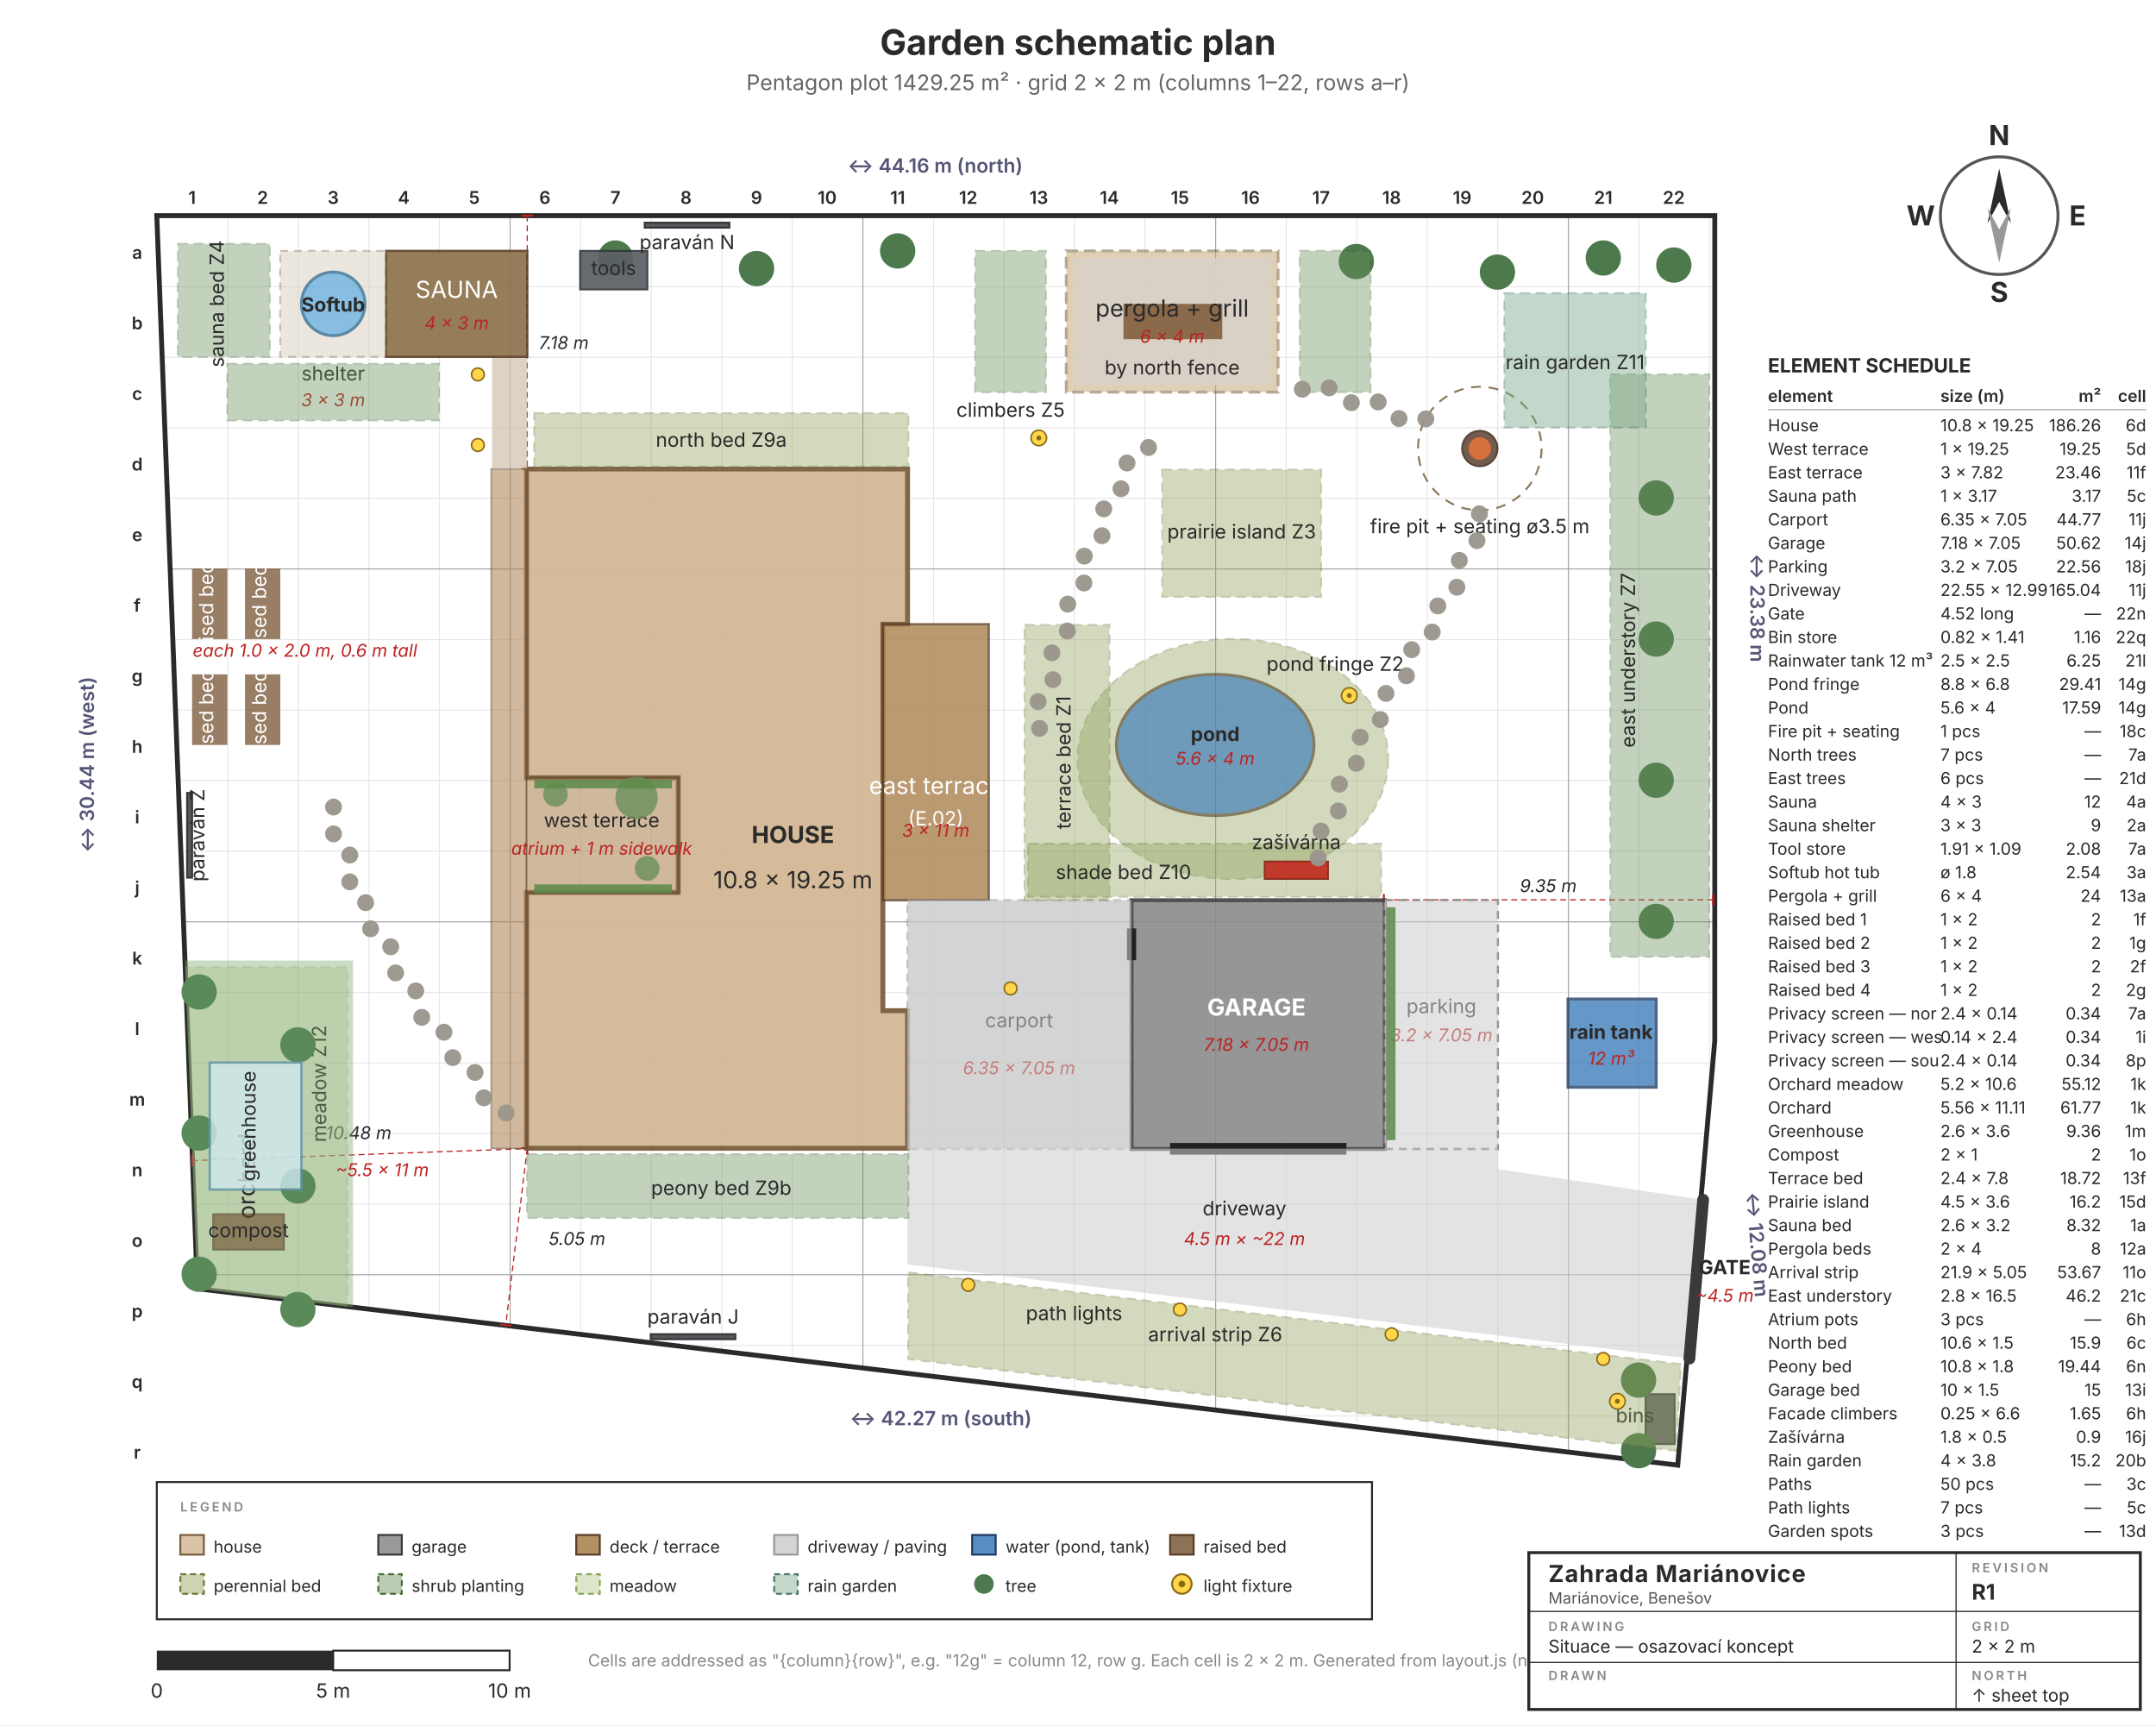
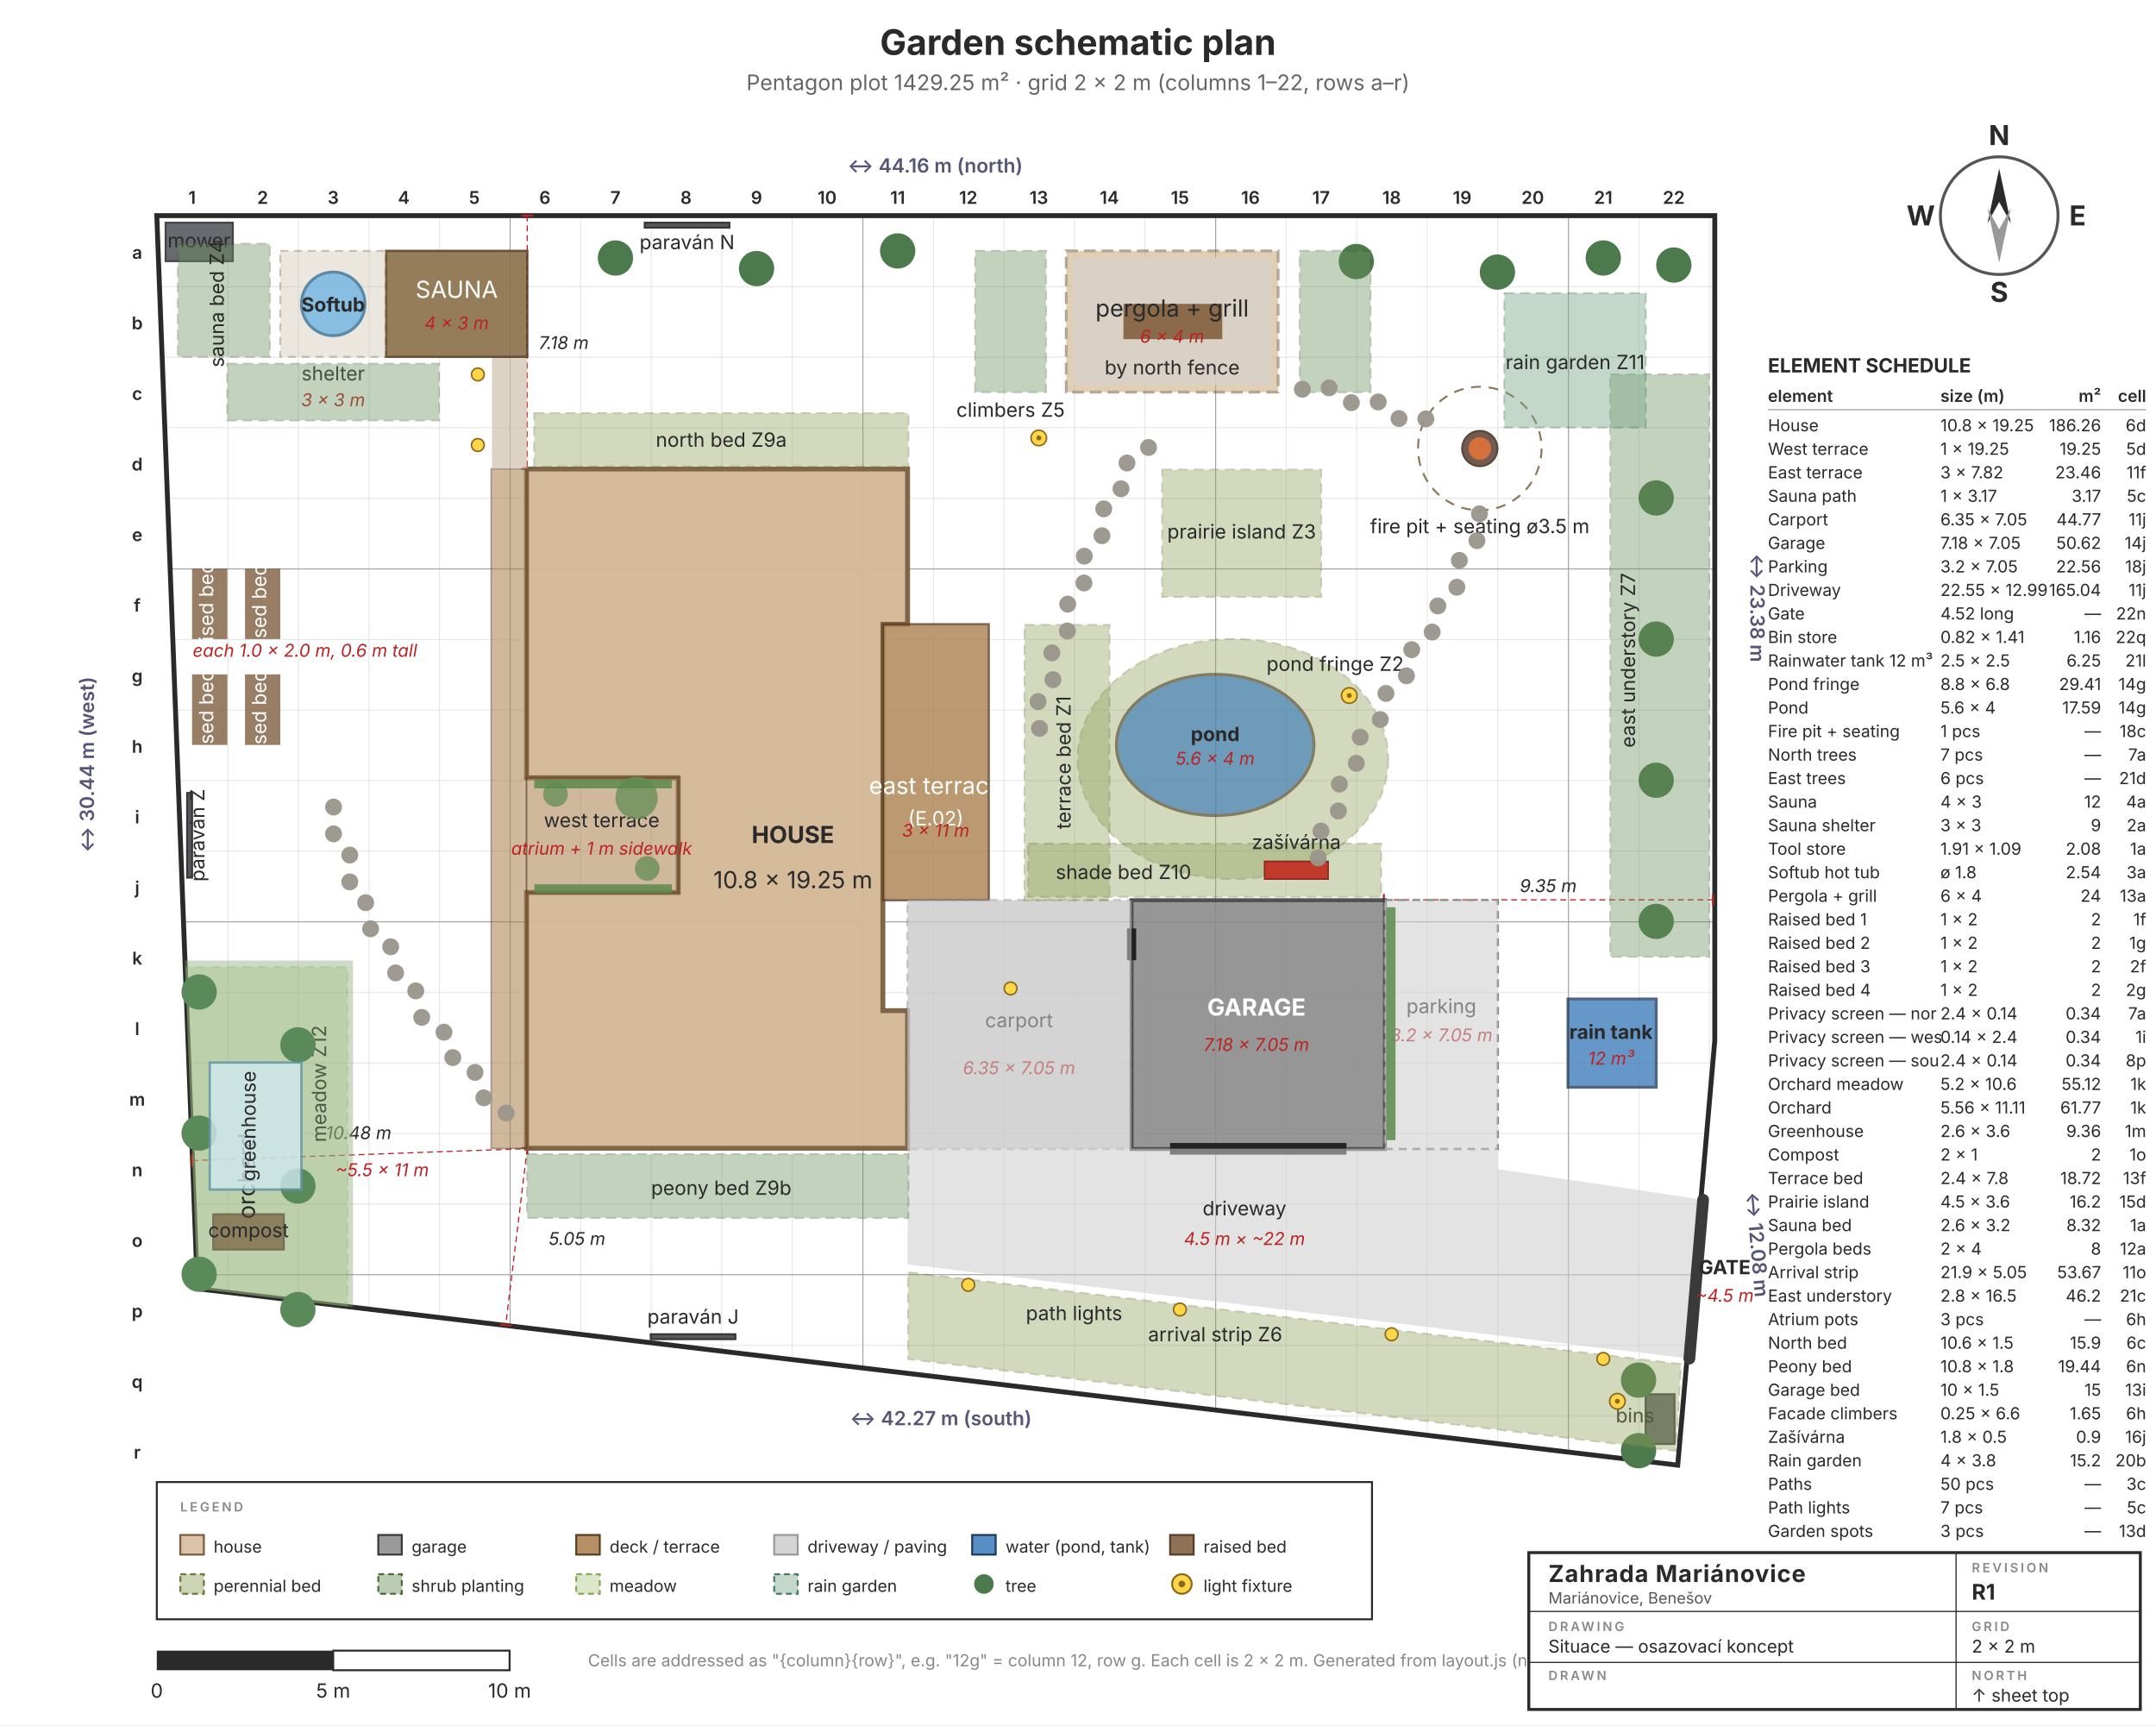
<svg xmlns="http://www.w3.org/2000/svg" viewBox="0 0 1100 880" font-family="-apple-system, BlinkMacSystemFont, sans-serif">
  <defs>
    <pattern id="cellgrid" width="36" height="36" patternUnits="userSpaceOnUse">
      <path d="M 36 0 L 0 0 0 36" fill="none" stroke="#d8d8d8" stroke-width="0.6" />
    </pattern>
    <pattern id="majorgrid" x="0" y="0" width="180" height="180" patternUnits="userSpaceOnUse">
      <rect width="180" height="180" fill="url(#cellgrid)" />
      <path d="M 180 0 L 0 0 0 180" fill="none" stroke="#a0a0a0" stroke-width="1" />
    </pattern>
    <clipPath id="plotShape">
      <polygon points="0,0 794.88,0 794.88,420.84 775.98,637.38 20.7,547.38" />
    </clipPath>
  </defs>
  <style>
    text { font-family: -apple-system, sans-serif; fill: #2a2a2a; }
    .title { font-size: 18px; font-weight: 700; text-anchor: middle; }
    .subtitle { font-size: 11px; fill: #666; text-anchor: middle; }
    .lbl { font-size: 12px; text-anchor: middle; }
    .lbl-w { font-size: 12px; text-anchor: middle; fill: white; }
    .lbl-sm { font-size: 10px; text-anchor: middle; }
    .lbl-sm-w { font-size: 10px; text-anchor: middle; fill: white; }
    .compass { font-size: 14px; font-weight: 700; text-anchor: middle; }
    .strana { font-size: 10px; fill: #557; font-weight: 600; text-anchor: middle; }
    .dim { font-size: 9px; fill: #b22; text-anchor: middle; font-style: italic; }
    .axis { font-size: 9px; fill: #555; text-anchor: middle; font-weight: 600; }
    .tb-proj { font-size: 12px; font-weight: 700; letter-spacing: 0.4px; }
    .tb-sub { font-size: 8px; fill: #555; }
    .tb-lbl { font-size: 6.5px; fill: #888; font-weight: 600; letter-spacing: 1.2px; }
    .tb-val { font-size: 9px; }
    .tb-rev { font-size: 11px; font-weight: 700; }
    .leg { font-size: 8.5px; }
    .note { font-size: 8.5px; fill: #888; }
  </style>
  <rect x="0" y="0" width="1100" height="880" fill="white" />
  <text x="550" y="28" class="title">Garden schematic plan</text>
  <text x="550" y="46" class="subtitle">Pentagon plot 1429.25 m² · grid 2 × 2 m (columns 1–22, rows a–r)</text>
  <g transform="translate(80, 110)">
    <g clip-path="url(#plotShape)">
      <rect x="-50" y="-10" width="900" height="700" fill="url(#majorgrid)" />
    </g>
    <polygon points="0,0 794.88,0 794.88,420.84 775.98,637.38 20.7,547.38" fill="none" stroke="#2a2a2a" stroke-width="2.5" />
    <g class="axis-labels" font-size="9" fill="#555" text-anchor="middle" font-weight="600">
      <text x="18" y="-6">1</text>
      <text x="54" y="-6">2</text>
      <text x="90" y="-6">3</text>
      <text x="126" y="-6">4</text>
      <text x="162" y="-6">5</text>
      <text x="198" y="-6">6</text>
      <text x="234" y="-6">7</text>
      <text x="270" y="-6">8</text>
      <text x="306" y="-6">9</text>
      <text x="342" y="-6">10</text>
      <text x="378" y="-6">11</text>
      <text x="414" y="-6">12</text>
      <text x="450" y="-6">13</text>
      <text x="486" y="-6">14</text>
      <text x="522" y="-6">15</text>
      <text x="558" y="-6">16</text>
      <text x="594" y="-6">17</text>
      <text x="630" y="-6">18</text>
      <text x="666" y="-6">19</text>
      <text x="702" y="-6">20</text>
      <text x="738" y="-6">21</text>
      <text x="774" y="-6">22</text>
    </g>
    <g class="axis-labels" font-size="9" fill="#555" text-anchor="middle" font-weight="600">
      <text x="-10" y="22">a</text>
      <text x="-10" y="58">b</text>
      <text x="-10" y="94">c</text>
      <text x="-10" y="130">d</text>
      <text x="-10" y="166">e</text>
      <text x="-10" y="202">f</text>
      <text x="-10" y="238">g</text>
      <text x="-10" y="274">h</text>
      <text x="-10" y="310">i</text>
      <text x="-10" y="346">j</text>
      <text x="-10" y="382">k</text>
      <text x="-10" y="418">l</text>
      <text x="-10" y="454">m</text>
      <text x="-10" y="490">n</text>
      <text x="-10" y="526">o</text>
      <text x="-10" y="562">p</text>
      <text x="-10" y="598">q</text>
      <text x="-10" y="634">r</text>
    </g>
    <text x="397.08" y="-21.96" class="strana">↔ 44.16 m (north)</text>
    <text x="813.06" y="199.98" class="strana" transform="rotate(90, 813.06, 199.98)">↔ 23.38 m</text>
    <text x="813.06" y="525.06" class="strana" transform="rotate(85, 813.06, 525.06)">↔ 12.08 m</text>
    <text x="399.96" y="617.04" class="strana">↔ 42.27 m (south)</text>
    <text x="-32.04" y="280.08" class="strana" transform="rotate(-90, -32.04, 280.08)">↔ 30.44 m (west)</text>
    <g stroke="#b22" stroke-width="0.6" fill="#b22">
      <line x1="189" y1="0" x2="189" y2="129.06" stroke-dasharray="3,2" />
      <line x1="186" y1="0" x2="192" y2="0" stroke-width="1" />
      <line x1="186" y1="129.06" x2="192" y2="129.06" stroke-width="1" />
      <text x="194.94" y="68.04" font-size="9" font-style="italic" stroke="none" text-anchor="start">7.18 m</text>
      <line x1="18" y1="482.04" x2="189" y2="475.92" stroke-dasharray="3,2" />
      <line x1="18.11" y1="485.04" x2="17.89" y2="479.04" stroke-width="1" />
      <line x1="189.11" y1="478.92" x2="188.89" y2="472.92" stroke-width="1" />
      <text x="102.96" y="471.06" font-size="9" font-style="italic" stroke="none" text-anchor="middle">10.48 m</text>
      <line x1="189" y1="475.92" x2="178.02" y2="565.92" stroke-dasharray="3,2" />
      <line x1="186.02" y1="475.56" x2="191.98" y2="476.28" stroke-width="1" />
      <line x1="175.04" y1="565.56" x2="181" y2="566.28" stroke-width="1" />
      <text x="199.98" y="525.06" font-size="9" font-style="italic" stroke="none" text-anchor="start">5.05 m</text>
      <line x1="626.04" y1="349.02" x2="793.98" y2="349.02" stroke-dasharray="3,2" />
      <line x1="626.04" y1="352.02" x2="626.04" y2="346.02" stroke-width="1" />
      <line x1="793.98" y1="352.02" x2="793.98" y2="346.02" stroke-width="1" />
      <text x="709.92" y="345.06" font-size="9" font-style="italic" stroke="none" text-anchor="middle">9.35 m</text>
    </g>
    <g class="el" data-id="house">
      <polygon points="188.64,129.24 383.04,129.24 383.04,208.44 370.44,208.44 370.44,405.54 383.04,405.54 383.04,475.74 188.64,475.74 188.64,345.24 266.04,345.24 266.04,286.74 188.64,286.74" fill="#d4b896" opacity="0.95" stroke="#7a5e3e" stroke-width="2.5" />
      <text x="324.54" y="320.04" class="lbl" font-size="20" font-weight="700">HOUSE</text>
      <text x="324.54" y="343.08" class="lbl">10.8 × 19.25 m</text>
    </g>
    <g class="el" data-id="westTerrace">
      <rect x="170.64" y="129.24" width="18" height="346.5" fill="#a87d4a" opacity="0.55" stroke="#5a3e25" stroke-width="0.8" />
      <rect x="188.64" y="286.74" width="77.4" height="58.5" fill="#a87d4a" opacity="0.55" stroke="#5a3e25" stroke-width="0.8" />
      <text x="226.98" y="311.94" class="lbl-sm">west terrace</text>
      <text x="226.98" y="325.98" class="dim">atrium + 1 m sidewalk</text>
    </g>
    <g class="el" data-id="eastTerrace">
      <rect x="370.44" y="208.44" width="54" height="140.76" fill="#a87d4a" opacity="0.78" stroke="#5a3e25" stroke-width="1.2" />
      <text x="397.44" y="295.02" class="lbl-w">east terrace</text>
      <text x="397.44" y="311.04" class="lbl-sm-w">(E.02)</text>
      <text x="397.44" y="316.8" class="dim" fill="#fff">3 × 11 m</text>
    </g>
    <g class="el" data-id="saunaPath">
      <rect x="171" y="72" width="18" height="57.06" fill="#cdc1ad" opacity="0.7" />
    </g>
    <g class="el" data-id="carport">
      <rect x="383.04" y="349.2" width="114.3" height="126.9" fill="#bdbdbd" opacity="0.5" stroke="#888" stroke-width="1.2" stroke-dasharray="4,3" />
      <text x="439.92" y="414" class="lbl-sm">carport</text>
      <text x="439.92" y="437.94" class="dim">6.35 × 7.05 m</text>
    </g>
    <g class="el" data-id="garage">
      <rect x="497.34" y="349.2" width="129.24" height="126.9" fill="#888" opacity="0.88" stroke="#3a3a3a" stroke-width="2" />
      <rect x="516.96" y="473.04" width="90" height="5.94" fill="#222" />
      <rect x="495" y="363.6" width="4.68" height="16.2" fill="#222" />
      <text x="561.06" y="408.06" class="lbl-w" font-size="14" font-weight="700">GARAGE</text>
      <text x="561.06" y="426.06" class="dim" fill="#fff">7.18 × 7.05 m</text>
    </g>
    <g class="el" data-id="parking">
      <rect x="626.58" y="349.2" width="57.6" height="126.9" fill="none" stroke="#888" stroke-width="1.2" stroke-dasharray="4,3" />
      <text x="655.38" y="406.8" class="lbl-sm" fill="#666">parking</text>
      <text x="655.38" y="421.2" class="dim">3.2 × 7.05 m</text>
    </g>
    <g class="el" data-id="driveway">
      <polygon points="383.04,349.2 497.34,349.2 497.34,475.92 626.58,475.92 626.58,349.2 684.18,349.2 684.18,486.36 788.94,502.02 781.92,583.02 383.04,534.96" fill="#cccccc" opacity="0.55" />
      <text x="554.94" y="509.94" class="lbl-sm">driveway</text>
      <text x="554.94" y="525.06" class="dim">4.5 m × ~22 m</text>
    </g>
    <g class="el" data-id="gate">
      <line x1="788.94" y1="502.02" x2="781.92" y2="583.02" fill="none" stroke="#3a3a3a" stroke-width="6" stroke-linecap="round" />
      <text x="799.92" y="540" class="lbl-sm" font-weight="700" text-anchor="start">GATE</text>
      <text x="799.92" y="554.04" class="dim" text-anchor="start">~4.5 m</text>
    </g>
    <g class="el" data-id="binStore">
      <g clip-path="url(#plotShape)">
        <rect x="759.6" y="601.2" width="14.76" height="25.38" fill="#5a5e64" opacity="0.92" stroke="#33363a" stroke-width="1" />
      </g>
      <text x="754.2" y="615.6" class="lbl-sm" fill="#333" text-anchor="end">bins</text>
    </g>
    <g class="el" data-id="rainTank">
      <rect x="720" y="399.6" width="45" height="45" fill="#3a7ab8" opacity="0.78" stroke="#1f3a5f" stroke-width="1.5" />
      <text x="741.96" y="419.94" class="lbl-sm" fill="#fff" font-weight="700">rain tank</text>
      <text x="741.96" y="433.08" class="dim" fill="#fff">12 m³</text>
    </g>
    <g class="el" data-id="pondFringe">
      <ellipse cx="549" cy="277.2" rx="79.2" ry="61.2" fill="#8fa05a" opacity="0.4" stroke="#6a7a3a" stroke-width="1" stroke-dasharray="5,3" />
      <text x="601.2" y="232.2" class="lbl-sm" fill="#3a5a28">pond fringe Z2</text>
    </g>
    <g class="el" data-id="pond">
      <ellipse cx="540" cy="270" rx="50.4" ry="36" fill="#3a7ab8" opacity="0.65" stroke="#5a4a30" stroke-width="1.5" />
      <text x="540" y="268.02" class="lbl-sm" fill="#fff" font-weight="700">pond</text>
      <text x="540" y="280.08" class="dim" fill="#fff">5.6 × 4 m</text>
    </g>
    <g class="el" data-id="firePit">
      <circle cx="675" cy="118.8" r="31.5" fill="none" stroke="#8a7a5a" stroke-width="1" stroke-dasharray="5,4" />
      <circle cx="675" cy="118.8" r="9" fill="#5a4030" opacity="0.85" stroke="#3a2818" stroke-width="1" />
      <circle cx="675" cy="118.8" r="5.76" fill="#ff7733" opacity="0.7" />
      <text x="675" y="162" class="lbl-sm" fill="#5a4828">fire pit + seating ø3.5 m</text>
    </g>
    <g class="el" data-id="northTrees">
      <circle cx="234" cy="21.6" r="9" fill="#4d7a4d" />
      <circle cx="306" cy="27" r="9" fill="#4d7a4d" />
      <circle cx="378" cy="18" r="9" fill="#4d7a4d" />
      <circle cx="612" cy="23.4" r="9" fill="#4d7a4d" />
      <circle cx="684" cy="28.8" r="9" fill="#4d7a4d" />
      <circle cx="738" cy="21.6" r="9" fill="#4d7a4d" />
      <circle cx="774" cy="25.2" r="9" fill="#4d7a4d" />
    </g>
    <g class="el" data-id="eastTrees">
      <circle cx="765" cy="144" r="9" fill="#4d7a4d" />
      <circle cx="765" cy="216" r="9" fill="#4d7a4d" />
      <circle cx="765" cy="288" r="9" fill="#4d7a4d" />
      <circle cx="765" cy="360" r="9" fill="#4d7a4d" />
      <circle cx="756" cy="594" r="9" fill="#4d7a4d" />
      <circle cx="756" cy="630" r="9" fill="#4d7a4d" />
    </g>
    <g class="el" data-id="sauna">
      <rect x="117" y="18" width="72" height="54" fill="#8b6f47" opacity="0.9" stroke="#5a3e25" stroke-width="1.2" />
      <text x="153" y="41.94" class="lbl-w">SAUNA</text>
      <text x="153" y="57.96" class="dim" fill="#fff">4 × 3 m</text>
    </g>
    <g class="el" data-id="saunaShelter">
      <rect x="63" y="18" width="54" height="54" fill="#cdc1ad" opacity="0.4" stroke="#7a5e3e" stroke-width="1" stroke-dasharray="4,3" />
      <text x="90" y="84.06" class="lbl-sm" fill="#5a4828">shelter</text>
      <text x="90" y="97.2" class="dim">3 × 3 m</text>
    </g>
    <g class="el" data-id="toolStore">
-       <rect x="216" y="18" width="34.29" height="19.62" fill="#5a5e64" opacity="0.92" stroke="#33363a" stroke-width="1" />
-       <text x="233.1" y="30.24" class="lbl-sm" fill="#fff">tools</text>
+       <g clip-path="url(#plotShape)">
+         <rect x="4.5" y="3.6" width="34.29" height="19.62" fill="#5a5e64" opacity="0.92" stroke="#33363a" stroke-width="1" />
+       </g>
+       <text x="21.6" y="16.2" class="lbl-sm" fill="#fff">mower</text>
    </g>
    <g class="el" data-id="softub">
      <circle cx="90" cy="45" r="16.2" fill="#5dade2" opacity="0.7" stroke="#1f618d" stroke-width="1.5" />
      <text x="90" y="48.96" class="lbl-sm" fill="#1f3a5f" font-weight="700">Softub</text>
    </g>
    <g class="el" data-id="pergola">
      <rect x="464.04" y="18" width="108" height="72" fill="#c8a878" opacity="0.55" stroke="#7a5e3e" stroke-width="1.5" stroke-dasharray="6,3" />
      <rect x="467.64" y="21.6" width="100.8" height="64.8" fill="#d8d2c8" opacity="0.9" />
      <rect x="493.2" y="45" width="50.4" height="18" fill="#8a6a4a" />
      <text x="518.04" y="51.48" class="lbl">pergola + grill</text>
      <text x="518.04" y="64.8" class="dim">6 × 4 m</text>
      <text x="518.04" y="81" class="lbl-sm" fill="#5a4828">by north fence</text>
    </g>
    <g class="el" data-id="raisedBed1">
      <rect x="18" y="180" width="18" height="36" fill="#7a5a3a" opacity="0.78" />
      <text x="28.8" y="198" class="lbl-sm-w" transform="rotate(-90, 28.8, 198)">raised bed 1</text>
    </g>
    <g class="el" data-id="raisedBed2">
      <rect x="18" y="234" width="18" height="36" fill="#7a5a3a" opacity="0.78" />
      <text x="28.8" y="252" class="lbl-sm-w" transform="rotate(-90, 28.8, 252)">raised bed 2</text>
    </g>
    <g class="el" data-id="raisedBed3">
      <rect x="45" y="180" width="18" height="36" fill="#7a5a3a" opacity="0.78" />
      <text x="55.8" y="198" class="lbl-sm-w" transform="rotate(-90, 55.8, 198)">raised bed 3</text>
    </g>
    <g class="el" data-id="raisedBed4">
      <rect x="45" y="234" width="18" height="36" fill="#7a5a3a" opacity="0.78" />
      <text x="55.8" y="252" class="lbl-sm-w" transform="rotate(-90, 55.8, 252)">raised bed 4</text>
      <text x="75.6" y="225" class="dim" text-anchor="start">each 1.0 × 2.0 m, 0.6 m tall</text>
    </g>
    <g class="el" data-id="screenNorth">
      <rect x="248.94" y="3.6" width="43.2" height="2.52" fill="#4a4a4e" opacity="0.92" stroke="#26262a" stroke-width="1" />
      <text x="270.54" y="17.1" class="lbl-sm" fill="#3a3a3e">paraván N</text>
    </g>
    <g class="el" data-id="screenWest">
      <rect x="15.48" y="294.48" width="2.52" height="43.2" fill="#4a4a4e" opacity="0.92" stroke="#26262a" stroke-width="1" />
      <text x="24.3" y="316.08" class="lbl-sm" fill="#3a3a3e" transform="rotate(-90, 24.3, 316.08)">paraván Z</text>
    </g>
    <g class="el" data-id="screenSouth">
      <rect x="252" y="570.6" width="43.2" height="2.52" fill="#4a4a4e" opacity="0.92" stroke="#26262a" stroke-width="1" />
      <text x="273.6" y="565.2" class="lbl-sm" fill="#3a3a3e">paraván J</text>
    </g>
    <g class="el" data-id="orchardMeadow">
      <g clip-path="url(#plotShape)">
        <rect x="3.6" y="383.4" width="93.6" height="190.8" fill="#b5c98a" opacity="0.35" stroke="#8aa85a" stroke-width="1" stroke-dasharray="5,3" />
      </g>
      <text x="86.4" y="442.8" class="lbl-sm" fill="#3a5a28" transform="rotate(-90, 86.4, 442.8)">meadow Z12</text>
    </g>
    <g class="el" data-id="orchard">
      <g clip-path="url(#plotShape)">
        <rect x="0" y="379.98" width="100.08" height="199.98" fill="#7fa66f" opacity="0.4" />
      </g>
      <circle cx="21.6" cy="396" r="9" fill="#5a8a5a" />
      <circle cx="72" cy="423" r="9" fill="#5a8a5a" />
      <circle cx="21.6" cy="468" r="9" fill="#5a8a5a" />
      <circle cx="72" cy="495" r="9" fill="#5a8a5a" />
      <circle cx="21.6" cy="540" r="9" fill="#5a8a5a" />
      <circle cx="72" cy="558" r="9" fill="#5a8a5a" />
      <text x="50.04" y="489.96" class="lbl" transform="rotate(-90, 50.04, 489.96)">orchard</text>
      <text x="115.02" y="489.96" class="dim" text-anchor="start">~5.5 × 11 m</text>
    </g>
    <g class="el" data-id="greenhouse">
      <g clip-path="url(#plotShape)">
        <rect x="27" y="432" width="46.8" height="64.8" fill="#cfe8ef" opacity="0.8" stroke="#5f93a8" stroke-width="1.2" />
      </g>
      <text x="50.4" y="464.4" class="lbl-sm" fill="#245a6a" transform="rotate(-90, 50.4, 464.4)">greenhouse</text>
    </g>
    <g class="el" data-id="compost">
      <g clip-path="url(#plotShape)">
        <rect x="28.8" y="509.4" width="36" height="18" fill="#6a4a2a" opacity="0.6" stroke="#4a3218" stroke-width="1" />
      </g>
      <text x="46.8" y="521.1" class="lbl-sm" fill="#fff">compost</text>
    </g>
    <g class="el" data-id="bedTerrace">
      <rect x="442.8" y="208.8" width="43.2" height="140.4" fill="#8fa05a" opacity="0.4" stroke="#6a7a3a" stroke-width="1" stroke-dasharray="5,3" />
      <text x="466.2" y="279" class="lbl-sm" fill="#3a5a28" transform="rotate(-90, 466.2, 279)">terrace bed Z1</text>
    </g>
    <g class="el" data-id="prairieIsland">
      <rect x="513" y="129.6" width="81" height="64.8" fill="#8fa05a" opacity="0.4" stroke="#6a7a3a" stroke-width="1" stroke-dasharray="5,3" />
      <text x="553.5" y="164.7" class="lbl-sm" fill="#3a5a28">prairie island Z3</text>
    </g>
    <g class="el" data-id="saunaBed">
      <rect x="10.8" y="14.4" width="46.8" height="57.6" fill="#6a8e5a" opacity="0.4" stroke="#4a6e3a" stroke-width="1" stroke-dasharray="5,3" />
      <rect x="36" y="75.6" width="108" height="28.8" fill="#6a8e5a" opacity="0.4" stroke="#4a6e3a" stroke-width="1" stroke-dasharray="5,3" />
      <text x="34.2" y="45" class="lbl-sm" fill="#3a5a28" transform="rotate(-90, 34.2, 45)">sauna bed Z4</text>
    </g>
    <g class="el" data-id="pergolaBeds">
      <rect x="417.6" y="18" width="36" height="72" fill="#6a8e5a" opacity="0.4" stroke="#4a6e3a" stroke-width="1" stroke-dasharray="5,3" />
      <rect x="583.2" y="18" width="36" height="72" fill="#6a8e5a" opacity="0.4" stroke="#4a6e3a" stroke-width="1" stroke-dasharray="5,3" />
      <text x="435.6" y="102.6" class="lbl-sm" fill="#3a5a28">climbers Z5</text>
    </g>
    <g class="el" data-id="arrivalStrip">
      <polygon points="383.4,539.1 777.6,585.9 774.9,630 383.4,583.2" fill="#8fa05a" opacity="0.4" stroke="#6a7a3a" stroke-width="1" stroke-dasharray="5,3" />
      <text x="540" y="574.2" class="lbl-sm" fill="#3a5a28">arrival strip Z6</text>
    </g>
    <g class="el" data-id="eastUnderstory">
      <rect x="741.6" y="81" width="50.4" height="297" fill="#6a8e5a" opacity="0.4" stroke="#4a6e3a" stroke-width="1" stroke-dasharray="5,3" />
      <text x="754.2" y="226.8" class="lbl-sm" fill="#3a5a28" transform="rotate(-90, 754.2, 226.8)">east understory Z7</text>
    </g>
    <g class="el" data-id="atriumPots">
      <circle cx="203.4" cy="295.2" r="6.3" fill="#6a8e5a" opacity="0.8" />
      <circle cx="244.8" cy="297" r="10.8" fill="#6a8e5a" opacity="0.8" />
      <circle cx="250.2" cy="333" r="6.3" fill="#6a8e5a" opacity="0.8" />
    </g>
    <g class="el" data-id="northFoundation">
      <rect x="192.6" y="100.8" width="190.8" height="27" fill="#8fa05a" opacity="0.4" stroke="#6a7a3a" stroke-width="1" stroke-dasharray="5,3" />
      <text x="288" y="117.9" class="lbl-sm" fill="#3a5a28">north bed Z9a</text>
    </g>
    <g class="el" data-id="southFoundation">
      <rect x="189" y="478.8" width="194.4" height="32.4" fill="#6a8e5a" opacity="0.4" stroke="#4a6e3a" stroke-width="1" stroke-dasharray="5,3" />
      <text x="288" y="499.5" class="lbl-sm" fill="#3a5a28">peony bed Z9b</text>
    </g>
    <g class="el" data-id="garageFaceBed">
      <rect x="444.6" y="320.4" width="180" height="27" fill="#8fa05a" opacity="0.4" stroke="#6a7a3a" stroke-width="1" stroke-dasharray="5,3" />
      <text x="493.2" y="338.4" class="lbl-sm" fill="#3a5a28">shade bed Z10</text>
    </g>
    <g class="el" data-id="facadeClimbers">
      <rect x="627.48" y="352.8" width="4.5" height="118.8" fill="#5a8a4a" opacity="0.85" />
      <rect x="192.6" y="287.64" width="70.2" height="4.5" fill="#5a8a4a" opacity="0.85" />
      <rect x="192.6" y="341.1" width="70.2" height="4.5" fill="#5a8a4a" opacity="0.85" />
    </g>
    <g class="el" data-id="zasivarna">
      <rect x="565.2" y="329.4" width="32.4" height="9" fill="#c0392b" stroke="#8a2a1e" stroke-width="0.8" />
      <text x="581.4" y="323.1" class="lbl-sm" fill="#8a2a1e">zašívárna</text>
    </g>
    <g class="el" data-id="rainGarden">
      <rect x="687.6" y="39.6" width="72" height="68.4" fill="#7aa88a" opacity="0.45" stroke="#4a7a6a" stroke-width="1" stroke-dasharray="5,3" />
      <text x="723.6" y="78.3" class="lbl-sm" fill="#3a5a28">rain garden Z11</text>
    </g>
    <g class="el" data-id="steppingPaths">
      <circle cx="178.2" cy="457.74" r="4.32" fill="#9a958c" opacity="0.95" />
      <circle cx="166.86" cy="450" r="4.32" fill="#9a958c" opacity="0.95" />
      <circle cx="162.36" cy="437.04" r="4.32" fill="#9a958c" opacity="0.95" />
      <circle cx="151.02" cy="429.48" r="4.32" fill="#9a958c" opacity="0.95" />
      <circle cx="146.52" cy="416.52" r="4.32" fill="#9a958c" opacity="0.95" />
      <circle cx="135.18" cy="408.96" r="4.32" fill="#9a958c" opacity="0.95" />
      <circle cx="132.12" cy="395.46" r="4.32" fill="#9a958c" opacity="0.95" />
      <circle cx="121.86" cy="386.28" r="4.32" fill="#9a958c" opacity="0.95" />
      <circle cx="119.34" cy="372.96" r="4.32" fill="#9a958c" opacity="0.95" />
      <circle cx="109.08" cy="363.78" r="4.32" fill="#9a958c" opacity="0.95" />
      <circle cx="106.56" cy="350.46" r="4.32" fill="#9a958c" opacity="0.95" />
      <circle cx="98.46" cy="339.84" r="4.32" fill="#9a958c" opacity="0.95" />
      <circle cx="98.46" cy="326.16" r="4.32" fill="#9a958c" opacity="0.95" />
      <circle cx="90.18" cy="315.36" r="4.32" fill="#9a958c" opacity="0.95" />
      <circle cx="90.18" cy="301.68" r="4.32" fill="#9a958c" opacity="0.95" />
      <circle cx="450.36" cy="261.54" r="4.32" fill="#9a958c" opacity="0.95" />
      <circle cx="449.64" cy="247.86" r="4.32" fill="#9a958c" opacity="0.95" />
      <circle cx="457.2" cy="236.7" r="4.32" fill="#9a958c" opacity="0.95" />
      <circle cx="456.66" cy="223.02" r="4.32" fill="#9a958c" opacity="0.95" />
      <circle cx="464.58" cy="211.86" r="4.32" fill="#9a958c" opacity="0.95" />
      <circle cx="464.76" cy="198.18" r="4.32" fill="#9a958c" opacity="0.95" />
      <circle cx="473.04" cy="187.38" r="4.32" fill="#9a958c" opacity="0.95" />
      <circle cx="473.22" cy="173.7" r="4.32" fill="#9a958c" opacity="0.95" />
      <circle cx="482.22" cy="163.26" r="4.32" fill="#9a958c" opacity="0.95" />
      <circle cx="483.12" cy="149.58" r="4.32" fill="#9a958c" opacity="0.95" />
      <circle cx="491.94" cy="139.32" r="4.32" fill="#9a958c" opacity="0.95" />
      <circle cx="495" cy="126.18" r="4.32" fill="#9a958c" opacity="0.95" />
      <circle cx="505.98" cy="118.26" r="4.32" fill="#9a958c" opacity="0.95" />
      <circle cx="584.46" cy="88.56" r="4.32" fill="#9a958c" opacity="0.95" />
      <circle cx="598.14" cy="87.84" r="4.32" fill="#9a958c" opacity="0.95" />
      <circle cx="609.48" cy="95.4" r="4.32" fill="#9a958c" opacity="0.95" />
      <circle cx="623.16" cy="95.04" r="4.32" fill="#9a958c" opacity="0.95" />
      <circle cx="633.78" cy="103.5" r="4.32" fill="#9a958c" opacity="0.95" />
      <circle cx="647.46" cy="103.68" r="4.32" fill="#9a958c" opacity="0.95" />
      <circle cx="674.82" cy="152.1" r="4.32" fill="#9a958c" opacity="0.95" />
      <circle cx="673.56" cy="165.78" r="4.32" fill="#9a958c" opacity="0.95" />
      <circle cx="664.56" cy="175.86" r="4.32" fill="#9a958c" opacity="0.95" />
      <circle cx="663.3" cy="189.54" r="4.32" fill="#9a958c" opacity="0.95" />
      <circle cx="653.58" cy="199.08" r="4.32" fill="#9a958c" opacity="0.95" />
      <circle cx="650.7" cy="212.4" r="4.32" fill="#9a958c" opacity="0.95" />
      <circle cx="640.26" cy="221.4" r="4.32" fill="#9a958c" opacity="0.95" />
      <circle cx="637.56" cy="234.72" r="4.32" fill="#9a958c" opacity="0.95" />
      <circle cx="627.12" cy="243.72" r="4.32" fill="#9a958c" opacity="0.95" />
      <circle cx="624.24" cy="257.04" r="4.32" fill="#9a958c" opacity="0.95" />
      <circle cx="613.98" cy="266.04" r="4.32" fill="#9a958c" opacity="0.95" />
      <circle cx="612" cy="279.36" r="4.32" fill="#9a958c" opacity="0.95" />
      <circle cx="603.36" cy="289.98" r="4.32" fill="#9a958c" opacity="0.95" />
      <circle cx="602.82" cy="303.66" r="4.32" fill="#9a958c" opacity="0.95" />
      <circle cx="594" cy="313.92" r="4.32" fill="#9a958c" opacity="0.95" />
      <circle cx="592.56" cy="327.6" r="4.32" fill="#9a958c" opacity="0.95" />
    </g>
    <g class="el" data-id="pathLights">
      <circle cx="414" cy="545.4" r="3.24" fill="#ffd54a" stroke="#8a6a1a" stroke-width="0.8" />
      <circle cx="522" cy="558" r="3.24" fill="#ffd54a" stroke="#8a6a1a" stroke-width="0.8" />
      <circle cx="630" cy="570.6" r="3.24" fill="#ffd54a" stroke="#8a6a1a" stroke-width="0.8" />
      <circle cx="738" cy="583.2" r="3.24" fill="#ffd54a" stroke="#8a6a1a" stroke-width="0.8" />
      <circle cx="163.8" cy="81" r="3.24" fill="#ffd54a" stroke="#8a6a1a" stroke-width="0.8" />
      <circle cx="163.8" cy="117" r="3.24" fill="#ffd54a" stroke="#8a6a1a" stroke-width="0.8" />
      <circle cx="435.6" cy="394.2" r="3.24" fill="#ffd54a" stroke="#8a6a1a" stroke-width="0.8" />
      <text x="468" y="563.4" class="lbl-sm" fill="#8a6a1a">path lights</text>
    </g>
    <g class="el" data-id="gardenSpots">
      <circle cx="745.2" cy="604.8" r="3.96" fill="#ffd54a" stroke="#8a6a1a" stroke-width="0.8" />
      <circle cx="745.2" cy="604.8" r="1.26" fill="#8a6a1a" />
      <circle cx="608.4" cy="244.8" r="3.96" fill="#ffd54a" stroke="#8a6a1a" stroke-width="0.8" />
      <circle cx="608.4" cy="244.8" r="1.26" fill="#8a6a1a" />
      <circle cx="450" cy="113.4" r="3.96" fill="#ffd54a" stroke="#8a6a1a" stroke-width="0.8" />
      <circle cx="450" cy="113.4" r="1.26" fill="#8a6a1a" />
    </g>
  </g>
  <g transform="translate(1020, 110)">
    <circle cx="0" cy="0" r="30" fill="white" stroke="#555" stroke-width="1.5" />
    <path d="M 0 -24 L 6 4 L 0 -7 L -6 4 Z" fill="#2a2a2a" />
    <path d="M 0 7 L 6 -4 L 0 24 L -6 -4 Z" fill="#999" />
    <text x="0" y="-36" class="compass">N</text>
    <text x="0" y="44" class="compass">S</text>
    <text x="-40" y="5" class="compass">W</text>
    <text x="40" y="5" class="compass">E</text>
  </g>
  <g transform="translate(902, 190)" font-size="8.5" fill="#2a2a2a">
    <text x="0" y="0" font-weight="700" font-size="10">ELEMENT SCHEDULE</text>
    <text x="0" y="15" fill="#555" font-weight="600">element</text>
    <text x="88" y="15" fill="#555" font-weight="600">size (m)</text>
    <text x="170" y="15" fill="#555" font-weight="600" text-anchor="end">m²</text>
    <text x="193" y="15" fill="#555" font-weight="600" text-anchor="end">cell</text>
    <line x1="0" y1="19" x2="193" y2="19" stroke="#bbb" stroke-width="0.8" />
    <text x="0" y="30">House</text>
    <text x="88" y="30">10.8 × 19.25</text>
    <text x="170" y="30" text-anchor="end">186.26</text>
    <text x="193" y="30" text-anchor="end">6d</text>
    <text x="0" y="42">West terrace</text>
    <text x="88" y="42">1 × 19.25</text>
    <text x="170" y="42" text-anchor="end">19.25</text>
    <text x="193" y="42" text-anchor="end">5d</text>
    <text x="0" y="54">East terrace</text>
    <text x="88" y="54">3 × 7.82</text>
    <text x="170" y="54" text-anchor="end">23.46</text>
    <text x="193" y="54" text-anchor="end">11f</text>
    <text x="0" y="66">Sauna path</text>
    <text x="88" y="66">1 × 3.17</text>
    <text x="170" y="66" text-anchor="end">3.17</text>
    <text x="193" y="66" text-anchor="end">5c</text>
    <text x="0" y="78">Carport</text>
    <text x="88" y="78">6.35 × 7.05</text>
    <text x="170" y="78" text-anchor="end">44.77</text>
    <text x="193" y="78" text-anchor="end">11j</text>
    <text x="0" y="90">Garage</text>
    <text x="88" y="90">7.18 × 7.05</text>
    <text x="170" y="90" text-anchor="end">50.62</text>
    <text x="193" y="90" text-anchor="end">14j</text>
    <text x="0" y="102">Parking</text>
    <text x="88" y="102">3.2 × 7.05</text>
    <text x="170" y="102" text-anchor="end">22.56</text>
    <text x="193" y="102" text-anchor="end">18j</text>
    <text x="0" y="114">Driveway</text>
    <text x="88" y="114">22.55 × 12.99</text>
    <text x="170" y="114" text-anchor="end">165.04</text>
    <text x="193" y="114" text-anchor="end">11j</text>
    <text x="0" y="126">Gate</text>
    <text x="88" y="126">4.52 long</text>
    <text x="170" y="126" text-anchor="end">—</text>
    <text x="193" y="126" text-anchor="end">22n</text>
    <text x="0" y="138">Bin store</text>
    <text x="88" y="138">0.82 × 1.41</text>
    <text x="170" y="138" text-anchor="end">1.16</text>
    <text x="193" y="138" text-anchor="end">22q</text>
    <text x="0" y="150">Rainwater tank 12 m³</text>
    <text x="88" y="150">2.5 × 2.5</text>
    <text x="170" y="150" text-anchor="end">6.25</text>
    <text x="193" y="150" text-anchor="end">21l</text>
    <text x="0" y="162">Pond fringe</text>
    <text x="88" y="162">8.8 × 6.8</text>
    <text x="170" y="162" text-anchor="end">29.41</text>
    <text x="193" y="162" text-anchor="end">14g</text>
    <text x="0" y="174">Pond</text>
    <text x="88" y="174">5.6 × 4</text>
    <text x="170" y="174" text-anchor="end">17.59</text>
    <text x="193" y="174" text-anchor="end">14g</text>
    <text x="0" y="186">Fire pit + seating</text>
    <text x="88" y="186">1 pcs</text>
    <text x="170" y="186" text-anchor="end">—</text>
    <text x="193" y="186" text-anchor="end">18c</text>
    <text x="0" y="198">North trees</text>
    <text x="88" y="198">7 pcs</text>
    <text x="170" y="198" text-anchor="end">—</text>
    <text x="193" y="198" text-anchor="end">7a</text>
    <text x="0" y="210">East trees</text>
    <text x="88" y="210">6 pcs</text>
    <text x="170" y="210" text-anchor="end">—</text>
    <text x="193" y="210" text-anchor="end">21d</text>
    <text x="0" y="222">Sauna</text>
    <text x="88" y="222">4 × 3</text>
    <text x="170" y="222" text-anchor="end">12</text>
    <text x="193" y="222" text-anchor="end">4a</text>
    <text x="0" y="234">Sauna shelter</text>
    <text x="88" y="234">3 × 3</text>
    <text x="170" y="234" text-anchor="end">9</text>
    <text x="193" y="234" text-anchor="end">2a</text>
    <text x="0" y="246">Tool store</text>
    <text x="88" y="246">1.91 × 1.09</text>
    <text x="170" y="246" text-anchor="end">2.08</text>
-     <text x="193" y="246" text-anchor="end">7a</text>
+     <text x="193" y="246" text-anchor="end">1a</text>
    <text x="0" y="258">Softub hot tub</text>
    <text x="88" y="258">ø 1.8</text>
    <text x="170" y="258" text-anchor="end">2.54</text>
    <text x="193" y="258" text-anchor="end">3a</text>
    <text x="0" y="270">Pergola + grill</text>
    <text x="88" y="270">6 × 4</text>
    <text x="170" y="270" text-anchor="end">24</text>
    <text x="193" y="270" text-anchor="end">13a</text>
    <text x="0" y="282">Raised bed 1</text>
    <text x="88" y="282">1 × 2</text>
    <text x="170" y="282" text-anchor="end">2</text>
    <text x="193" y="282" text-anchor="end">1f</text>
    <text x="0" y="294">Raised bed 2</text>
    <text x="88" y="294">1 × 2</text>
    <text x="170" y="294" text-anchor="end">2</text>
    <text x="193" y="294" text-anchor="end">1g</text>
    <text x="0" y="306">Raised bed 3</text>
    <text x="88" y="306">1 × 2</text>
    <text x="170" y="306" text-anchor="end">2</text>
    <text x="193" y="306" text-anchor="end">2f</text>
    <text x="0" y="318">Raised bed 4</text>
    <text x="88" y="318">1 × 2</text>
    <text x="170" y="318" text-anchor="end">2</text>
    <text x="193" y="318" text-anchor="end">2g</text>
    <text x="0" y="330">Privacy screen — nor</text>
    <text x="88" y="330">2.4 × 0.14</text>
    <text x="170" y="330" text-anchor="end">0.34</text>
    <text x="193" y="330" text-anchor="end">7a</text>
    <text x="0" y="342">Privacy screen — wes</text>
    <text x="88" y="342">0.14 × 2.4</text>
    <text x="170" y="342" text-anchor="end">0.34</text>
    <text x="193" y="342" text-anchor="end">1i</text>
    <text x="0" y="354">Privacy screen — sou</text>
    <text x="88" y="354">2.4 × 0.14</text>
    <text x="170" y="354" text-anchor="end">0.34</text>
    <text x="193" y="354" text-anchor="end">8p</text>
    <text x="0" y="366">Orchard meadow</text>
    <text x="88" y="366">5.2 × 10.6</text>
    <text x="170" y="366" text-anchor="end">55.12</text>
    <text x="193" y="366" text-anchor="end">1k</text>
    <text x="0" y="378">Orchard</text>
    <text x="88" y="378">5.56 × 11.11</text>
    <text x="170" y="378" text-anchor="end">61.77</text>
    <text x="193" y="378" text-anchor="end">1k</text>
    <text x="0" y="390">Greenhouse</text>
    <text x="88" y="390">2.6 × 3.6</text>
    <text x="170" y="390" text-anchor="end">9.36</text>
    <text x="193" y="390" text-anchor="end">1m</text>
    <text x="0" y="402">Compost</text>
    <text x="88" y="402">2 × 1</text>
    <text x="170" y="402" text-anchor="end">2</text>
    <text x="193" y="402" text-anchor="end">1o</text>
    <text x="0" y="414">Terrace bed</text>
    <text x="88" y="414">2.4 × 7.8</text>
    <text x="170" y="414" text-anchor="end">18.72</text>
    <text x="193" y="414" text-anchor="end">13f</text>
    <text x="0" y="426">Prairie island</text>
    <text x="88" y="426">4.5 × 3.6</text>
    <text x="170" y="426" text-anchor="end">16.2</text>
    <text x="193" y="426" text-anchor="end">15d</text>
    <text x="0" y="438">Sauna bed</text>
    <text x="88" y="438">2.6 × 3.2</text>
    <text x="170" y="438" text-anchor="end">8.32</text>
    <text x="193" y="438" text-anchor="end">1a</text>
    <text x="0" y="450">Pergola beds</text>
    <text x="88" y="450">2 × 4</text>
    <text x="170" y="450" text-anchor="end">8</text>
    <text x="193" y="450" text-anchor="end">12a</text>
    <text x="0" y="462">Arrival strip</text>
    <text x="88" y="462">21.9 × 5.05</text>
    <text x="170" y="462" text-anchor="end">53.67</text>
    <text x="193" y="462" text-anchor="end">11o</text>
    <text x="0" y="474">East understory</text>
    <text x="88" y="474">2.8 × 16.5</text>
    <text x="170" y="474" text-anchor="end">46.2</text>
    <text x="193" y="474" text-anchor="end">21c</text>
    <text x="0" y="486">Atrium pots</text>
    <text x="88" y="486">3 pcs</text>
    <text x="170" y="486" text-anchor="end">—</text>
    <text x="193" y="486" text-anchor="end">6h</text>
    <text x="0" y="498">North bed</text>
    <text x="88" y="498">10.6 × 1.5</text>
    <text x="170" y="498" text-anchor="end">15.9</text>
    <text x="193" y="498" text-anchor="end">6c</text>
    <text x="0" y="510">Peony bed</text>
    <text x="88" y="510">10.8 × 1.8</text>
    <text x="170" y="510" text-anchor="end">19.44</text>
    <text x="193" y="510" text-anchor="end">6n</text>
    <text x="0" y="522">Garage bed</text>
    <text x="88" y="522">10 × 1.5</text>
    <text x="170" y="522" text-anchor="end">15</text>
    <text x="193" y="522" text-anchor="end">13i</text>
    <text x="0" y="534">Facade climbers</text>
    <text x="88" y="534">0.25 × 6.6</text>
    <text x="170" y="534" text-anchor="end">1.65</text>
    <text x="193" y="534" text-anchor="end">6h</text>
    <text x="0" y="546">Zašívárna</text>
    <text x="88" y="546">1.8 × 0.5</text>
    <text x="170" y="546" text-anchor="end">0.9</text>
    <text x="193" y="546" text-anchor="end">16j</text>
    <text x="0" y="558">Rain garden</text>
    <text x="88" y="558">4 × 3.8</text>
    <text x="170" y="558" text-anchor="end">15.2</text>
    <text x="193" y="558" text-anchor="end">20b</text>
    <text x="0" y="570">Paths</text>
    <text x="88" y="570">50 pcs</text>
    <text x="170" y="570" text-anchor="end">—</text>
    <text x="193" y="570" text-anchor="end">3c</text>
    <text x="0" y="582">Path lights</text>
    <text x="88" y="582">7 pcs</text>
    <text x="170" y="582" text-anchor="end">—</text>
    <text x="193" y="582" text-anchor="end">5c</text>
    <text x="0" y="594">Garden spots</text>
    <text x="88" y="594">3 pcs</text>
    <text x="170" y="594" text-anchor="end">—</text>
    <text x="193" y="594" text-anchor="end">13d</text>
  </g>
  <g>
    <rect x="80" y="756" width="620" height="70" fill="white" stroke="#2a2a2a" stroke-width="1" />
    <text x="92" y="771" class="tb-lbl">LEGEND</text>
    <rect x="92" y="783" width="12" height="10" fill="#d4b896" fill-opacity="0.85" stroke="#7a5e3e" stroke-width="1" />
    <text x="109" y="792" class="leg">house</text>
    <rect x="193" y="783" width="12" height="10" fill="#888888" fill-opacity="0.85" stroke="#3a3a3a" stroke-width="1" />
    <text x="210" y="792" class="leg">garage</text>
    <rect x="294" y="783" width="12" height="10" fill="#a87d4a" fill-opacity="0.85" stroke="#5a3e25" stroke-width="1" />
    <text x="311" y="792" class="leg">deck / terrace</text>
    <rect x="395" y="783" width="12" height="10" fill="#cccccc" fill-opacity="0.85" stroke="#9a9a9a" stroke-width="1" />
    <text x="412" y="792" class="leg">driveway / paving</text>
    <rect x="496" y="783" width="12" height="10" fill="#3a7ab8" fill-opacity="0.85" stroke="#1f3a5f" stroke-width="1" />
    <text x="513" y="792" class="leg">water (pond, tank)</text>
    <rect x="597" y="783" width="12" height="10" fill="#7a5a3a" fill-opacity="0.85" stroke="#5a3e25" stroke-width="1" />
    <text x="614" y="792" class="leg">raised bed</text>
    <rect x="92" y="803" width="12" height="10" fill="#8fa05a" fill-opacity="0.45" stroke="#6a7a3a" stroke-width="1" stroke-dasharray="3,2" />
    <text x="109" y="812" class="leg">perennial bed</text>
    <rect x="193" y="803" width="12" height="10" fill="#6a8e5a" fill-opacity="0.45" stroke="#4a6e3a" stroke-width="1" stroke-dasharray="3,2" />
    <text x="210" y="812" class="leg">shrub planting</text>
    <rect x="294" y="803" width="12" height="10" fill="#b5c98a" fill-opacity="0.45" stroke="#8aa85a" stroke-width="1" stroke-dasharray="3,2" />
    <text x="311" y="812" class="leg">meadow</text>
    <rect x="395" y="803" width="12" height="10" fill="#7aa88a" fill-opacity="0.45" stroke="#4a7a6a" stroke-width="1" stroke-dasharray="3,2" />
    <text x="412" y="812" class="leg">rain garden</text>
    <circle cx="502" cy="808" r="5" fill="#4d7a4d" />
    <text x="513" y="812" class="leg">tree</text>
    <circle cx="603" cy="808" r="5" fill="#ffd54a" stroke="#8a6a1a" stroke-width="1" />
    <circle cx="603" cy="808" r="1.7" fill="#8a6a1a" />
    <text x="614" y="812" class="leg">light fixture</text>
  </g>
  <g transform="translate(80, 842)">
    <rect x="0" y="0" width="90" height="10" fill="#2a2a2a" />
    <rect x="90" y="0" width="90" height="10" fill="white" stroke="#2a2a2a" stroke-width="1" />
    <text x="0" y="24" class="lbl-sm" text-anchor="start">0</text>
    <text x="90" y="24" class="lbl-sm">5 m</text>
    <text x="180" y="24" class="lbl-sm">10 m</text>
  </g>
  <text x="300" y="850" class="note">Cells are addressed as "{column}{row}", e.g. "12g" = column 12, row g. Each cell is 2 × 2 m. Generated from layout.js (node generate-svg.js).</text>
  <g>
    <rect x="780" y="792" width="312" height="80" fill="white" stroke="#2a2a2a" stroke-width="1.5" />
    <line x1="780" y1="822" x2="1092" y2="822" stroke="#2a2a2a" stroke-width="0.6" />
    <line x1="780" y1="848" x2="1092" y2="848" stroke="#2a2a2a" stroke-width="0.6" />
    <line x1="998" y1="792" x2="998" y2="872" stroke="#2a2a2a" stroke-width="0.6" />
    <text x="790" y="807" class="tb-proj">Zahrada Mariánovice</text>
    <text x="790" y="818" class="tb-sub">Mariánovice, Benešov</text>
    <text x="1006" y="802" class="tb-lbl">REVISION</text>
    <text x="1006" y="816" class="tb-rev">R1</text>
    <text x="790" y="832" class="tb-lbl">DRAWING</text>
    <text x="790" y="843" class="tb-val">Situace — osazovací koncept</text>
    <text x="1006" y="832" class="tb-lbl">GRID</text>
    <text x="1006" y="843" class="tb-val">2 × 2 m</text>
    <text x="790" y="857" class="tb-lbl">DRAWN</text>
    <text x="790" y="868" class="tb-val" />
    <text x="1006" y="857" class="tb-lbl">NORTH</text>
    <text x="1006" y="868" class="tb-val">↑ sheet top</text>
  </g>
</svg>
